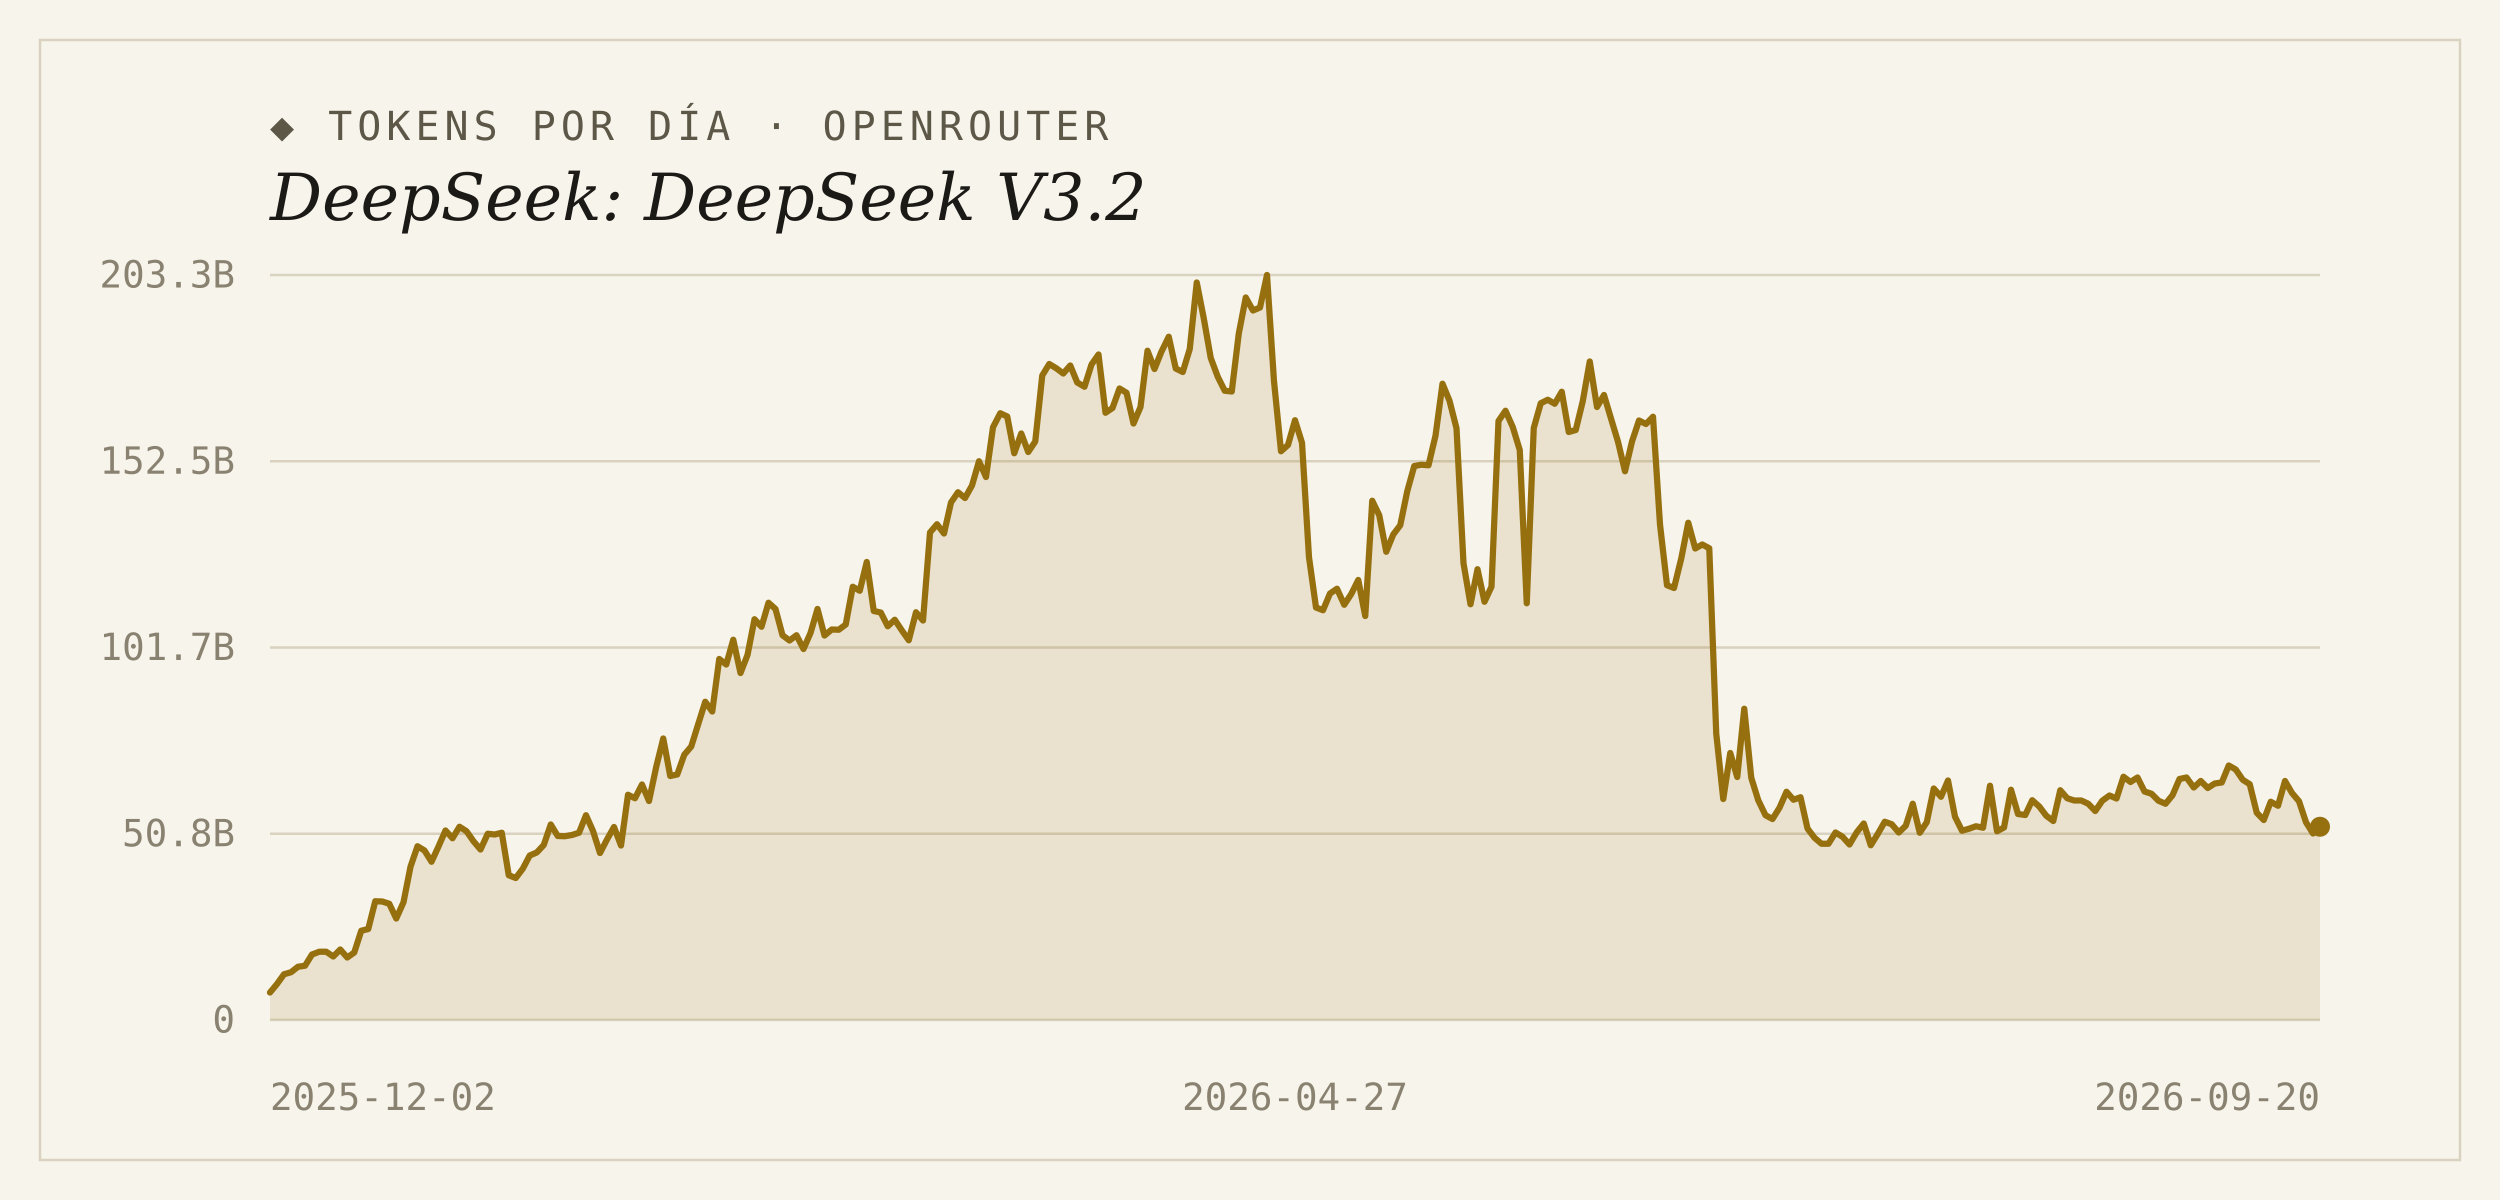
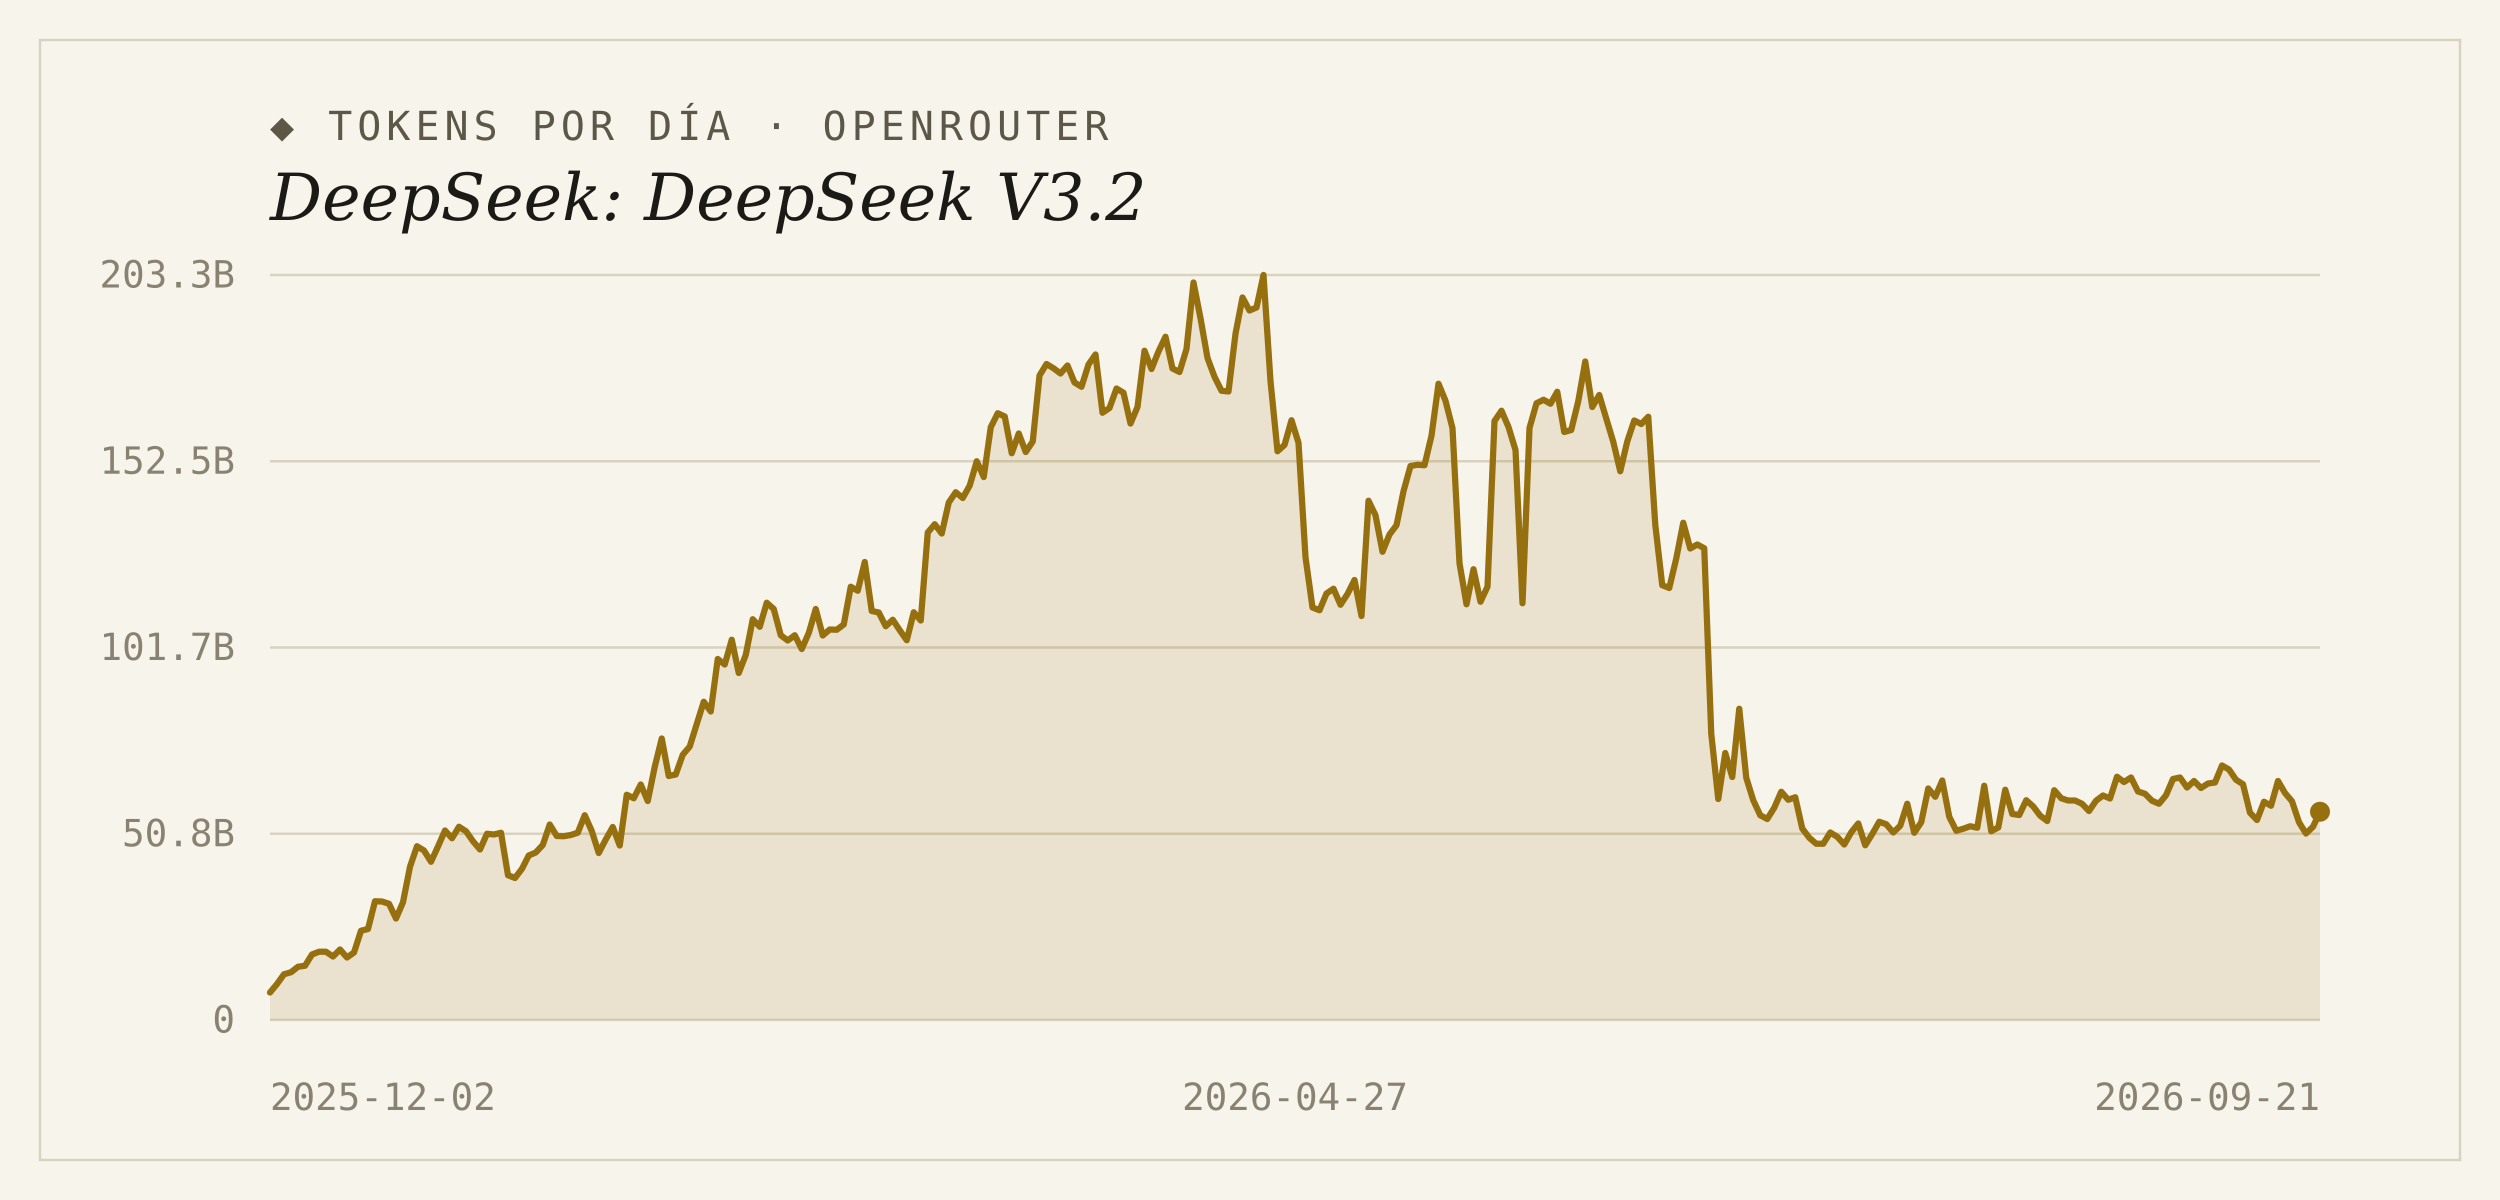
<svg xmlns="http://www.w3.org/2000/svg" width="1000" height="480" viewBox="0 0 1000 480">
  <rect width="1000" height="480" fill="#f7f4ec" />
  <rect x="16" y="16" width="968" height="448" fill="none" stroke="#d9d2bf" stroke-width="1" />
  <text x="108" y="56" font-family="'DejaVu Sans Mono', Consolas, monospace" font-size="16" letter-spacing="2" fill="#5d5748">◆ TOKENS POR DÍA · OPENROUTER</text>
  <text x="108" y="88" font-family="Georgia, 'DejaVu Serif', serif" font-size="26" font-style="italic" fill="#1c1a16">DeepSeek: DeepSeek V3.2</text>
  <line x1="108" y1="408.0" x2="928" y2="408.0" stroke="#d9d2bf" stroke-width="1" />
  <text x="94" y="413" text-anchor="end" font-family="'DejaVu Sans Mono', Consolas, monospace" font-size="15" fill="#8a8271">0</text>
  <line x1="108" y1="333.5" x2="928" y2="333.5" stroke="#d9d2bf" stroke-width="1" />
  <text x="94" y="338.5" text-anchor="end" font-family="'DejaVu Sans Mono', Consolas, monospace" font-size="15" fill="#8a8271">50.8B</text>
  <line x1="108" y1="259.0" x2="928" y2="259.0" stroke="#d9d2bf" stroke-width="1" />
  <text x="94" y="264" text-anchor="end" font-family="'DejaVu Sans Mono', Consolas, monospace" font-size="15" fill="#8a8271">101.7B</text>
  <line x1="108" y1="184.5" x2="928" y2="184.5" stroke="#d9d2bf" stroke-width="1" />
  <text x="94" y="189.5" text-anchor="end" font-family="'DejaVu Sans Mono', Consolas, monospace" font-size="15" fill="#8a8271">152.5B</text>
  <line x1="108" y1="110.0" x2="928" y2="110.0" stroke="#d9d2bf" stroke-width="1" />
  <text x="94" y="115" text-anchor="end" font-family="'DejaVu Sans Mono', Consolas, monospace" font-size="15" fill="#8a8271">203.3B</text>
-   <path d="M 108,408.0 L 108.0,397.0 L 110.8,393.6 L 113.6,389.7 L 116.4,388.9 L 119.2,386.7 L 122.0,386.3 L 124.8,381.8 L 127.7,380.7 L 130.5,380.7 L 133.3,382.6 L 136.1,379.8 L 138.9,383.0 L 141.7,381.0 L 144.5,372.3 L 147.3,371.6 L 150.1,360.5 L 152.9,360.6 L 155.7,361.5 L 158.5,367.4 L 161.4,360.9 L 164.2,346.7 L 167.0,338.5 L 169.8,340.2 L 172.6,344.7 L 175.4,338.6 L 178.2,332.2 L 181.0,335.3 L 183.8,330.7 L 186.6,332.5 L 189.4,336.5 L 192.2,339.8 L 195.1,333.5 L 197.9,333.8 L 200.7,333.1 L 203.5,350.1 L 206.3,351.2 L 209.1,347.5 L 211.9,342.2 L 214.7,341.0 L 217.5,338.0 L 220.3,329.8 L 223.1,334.4 L 225.9,334.5 L 228.8,334.0 L 231.6,333.1 L 234.4,326.1 L 237.2,332.4 L 240.0,341.2 L 242.8,335.8 L 245.6,330.8 L 248.4,338.2 L 251.2,317.9 L 254.0,319.3 L 256.8,313.8 L 259.6,320.4 L 262.5,306.7 L 265.3,295.4 L 268.1,310.4 L 270.9,309.8 L 273.7,301.9 L 276.5,298.6 L 279.3,289.6 L 282.1,280.7 L 284.9,284.6 L 287.7,263.6 L 290.5,265.8 L 293.3,255.9 L 296.2,269.2 L 299.0,262.0 L 301.8,247.7 L 304.6,250.7 L 307.4,241.1 L 310.2,243.6 L 313.0,254.1 L 315.8,256.2 L 318.6,254.1 L 321.4,259.6 L 324.2,253.2 L 327.0,243.6 L 329.8,254.2 L 332.7,251.8 L 335.5,251.9 L 338.3,249.8 L 341.1,234.7 L 343.9,236.3 L 346.7,224.8 L 349.5,244.4 L 352.3,245.0 L 355.1,250.5 L 357.9,247.9 L 360.7,252.1 L 363.5,256.1 L 366.4,244.9 L 369.2,248.2 L 372.0,213.0 L 374.8,209.7 L 377.6,213.4 L 380.4,201.0 L 383.2,196.9 L 386.0,199.2 L 388.8,194.2 L 391.6,184.5 L 394.4,190.8 L 397.2,170.9 L 400.1,165.3 L 402.9,166.6 L 405.7,181.3 L 408.5,173.4 L 411.3,180.8 L 414.1,176.6 L 416.9,150.2 L 419.7,145.6 L 422.5,147.3 L 425.3,149.4 L 428.1,146.2 L 430.9,153.0 L 433.8,154.7 L 436.6,145.8 L 439.4,141.8 L 442.2,165.1 L 445.0,163.2 L 447.8,155.4 L 450.6,157.1 L 453.4,169.4 L 456.2,162.8 L 459.0,140.3 L 461.8,147.6 L 464.6,140.6 L 467.5,134.7 L 470.3,147.4 L 473.1,148.8 L 475.9,139.6 L 478.7,113.0 L 481.5,127.3 L 484.3,143.2 L 487.1,150.7 L 489.9,156.3 L 492.7,156.6 L 495.5,133.5 L 498.3,119.0 L 501.2,124.2 L 504.0,123.0 L 506.8,110.0 L 509.6,152.5 L 512.4,180.5 L 515.2,178.0 L 518.0,168.1 L 520.8,177.1 L 523.6,222.9 L 526.4,243.0 L 529.2,244.1 L 532.0,237.4 L 534.8,235.5 L 537.7,241.9 L 540.5,237.6 L 543.3,232.0 L 546.1,246.4 L 548.9,200.3 L 551.7,206.1 L 554.5,220.7 L 557.3,213.8 L 560.1,210.1 L 562.9,196.5 L 565.7,186.4 L 568.5,185.9 L 571.4,186.1 L 574.2,174.3 L 577.0,153.5 L 579.8,160.3 L 582.6,171.3 L 585.4,225.3 L 588.2,241.7 L 591.0,227.7 L 593.8,240.7 L 596.6,234.7 L 599.4,168.4 L 602.2,164.3 L 605.1,170.8 L 607.9,180.0 L 610.7,241.3 L 613.5,171.2 L 616.3,161.3 L 619.1,159.9 L 621.9,161.5 L 624.7,156.7 L 627.5,172.8 L 630.3,172.0 L 633.1,160.5 L 635.9,144.6 L 638.8,162.8 L 641.6,158.0 L 644.4,167.4 L 647.2,176.7 L 650.0,188.5 L 652.8,176.6 L 655.6,168.2 L 658.4,169.6 L 661.2,166.7 L 664.0,209.8 L 666.8,234.1 L 669.6,235.2 L 672.5,223.4 L 675.3,209.1 L 678.1,219.4 L 680.9,217.8 L 683.7,219.3 L 686.5,293.5 L 689.3,319.6 L 692.1,301.2 L 694.9,310.8 L 697.7,283.5 L 700.5,311.1 L 703.3,320.1 L 706.2,326.1 L 709.0,327.6 L 711.8,323.1 L 714.6,316.7 L 717.4,319.9 L 720.2,318.9 L 723.0,331.4 L 725.8,335.1 L 728.6,337.5 L 731.4,337.5 L 734.2,333.0 L 737.0,334.7 L 739.8,337.8 L 742.7,332.9 L 745.5,329.4 L 748.3,338.1 L 751.1,333.6 L 753.9,328.7 L 756.7,329.7 L 759.5,333.0 L 762.3,330.3 L 765.1,321.5 L 767.9,333.1 L 770.7,328.9 L 773.5,315.4 L 776.4,318.7 L 779.2,312.2 L 782.0,326.7 L 784.8,332.3 L 787.6,331.5 L 790.4,330.5 L 793.2,331.1 L 796.0,314.3 L 798.8,332.5 L 801.6,331.0 L 804.4,315.9 L 807.2,325.6 L 810.1,326.0 L 812.9,320.1 L 815.7,322.6 L 818.5,326.3 L 821.3,328.4 L 824.1,316.1 L 826.9,319.3 L 829.7,320.2 L 832.5,320.2 L 835.3,321.5 L 838.1,324.4 L 840.9,320.3 L 843.8,318.2 L 846.6,319.4 L 849.4,310.7 L 852.2,312.8 L 855.0,311.0 L 857.8,316.6 L 860.6,317.5 L 863.4,320.3 L 866.2,321.5 L 869.0,318.1 L 871.8,311.6 L 874.6,311.0 L 877.5,315.0 L 880.3,312.4 L 883.1,315.2 L 885.9,313.4 L 888.7,313.0 L 891.5,306.2 L 894.3,307.8 L 897.1,311.9 L 899.9,313.7 L 902.7,325.1 L 905.5,328.0 L 908.3,320.7 L 911.2,322.3 L 914.0,312.4 L 916.8,317.2 L 919.6,320.5 L 922.4,328.9 L 925.2,333.4 L 928.0,330.7 L 928.0,408.0 Z" fill="#96700f" fill-opacity="0.14" />
-   <polyline points="108.0,397.0 110.8,393.6 113.6,389.7 116.4,388.9 119.2,386.7 122.0,386.3 124.8,381.8 127.7,380.7 130.5,380.7 133.3,382.6 136.1,379.8 138.9,383.0 141.7,381.0 144.5,372.3 147.3,371.6 150.1,360.5 152.9,360.6 155.7,361.5 158.5,367.4 161.4,360.9 164.2,346.7 167.0,338.5 169.8,340.2 172.6,344.7 175.4,338.6 178.2,332.2 181.0,335.3 183.8,330.7 186.6,332.5 189.4,336.5 192.2,339.8 195.1,333.5 197.9,333.8 200.7,333.1 203.5,350.1 206.3,351.2 209.1,347.5 211.9,342.2 214.7,341.0 217.5,338.0 220.3,329.8 223.1,334.4 225.9,334.5 228.8,334.0 231.6,333.1 234.4,326.1 237.2,332.4 240.0,341.2 242.8,335.8 245.6,330.8 248.4,338.2 251.2,317.9 254.0,319.3 256.8,313.8 259.6,320.4 262.5,306.7 265.3,295.4 268.1,310.4 270.9,309.8 273.7,301.9 276.5,298.6 279.3,289.6 282.1,280.7 284.9,284.6 287.7,263.6 290.5,265.8 293.3,255.9 296.2,269.2 299.0,262.0 301.8,247.7 304.6,250.7 307.4,241.1 310.2,243.6 313.0,254.1 315.8,256.2 318.6,254.1 321.4,259.6 324.2,253.2 327.0,243.6 329.8,254.2 332.7,251.8 335.5,251.9 338.3,249.8 341.1,234.7 343.9,236.3 346.7,224.8 349.5,244.4 352.3,245.0 355.1,250.5 357.9,247.9 360.7,252.1 363.5,256.1 366.4,244.9 369.2,248.2 372.0,213.0 374.8,209.7 377.6,213.4 380.4,201.0 383.2,196.9 386.0,199.2 388.8,194.2 391.6,184.5 394.4,190.8 397.2,170.9 400.1,165.3 402.9,166.6 405.7,181.3 408.5,173.4 411.3,180.8 414.1,176.6 416.9,150.2 419.7,145.6 422.5,147.3 425.3,149.4 428.1,146.2 430.9,153.0 433.8,154.7 436.6,145.8 439.4,141.8 442.2,165.1 445.0,163.2 447.8,155.4 450.6,157.1 453.4,169.4 456.2,162.8 459.0,140.3 461.8,147.6 464.6,140.6 467.5,134.7 470.3,147.4 473.1,148.8 475.9,139.6 478.7,113.0 481.5,127.3 484.3,143.2 487.1,150.7 489.9,156.3 492.7,156.6 495.5,133.5 498.3,119.0 501.2,124.2 504.0,123.0 506.8,110.0 509.6,152.5 512.4,180.5 515.2,178.0 518.0,168.1 520.8,177.1 523.6,222.9 526.4,243.0 529.2,244.1 532.0,237.4 534.8,235.5 537.7,241.9 540.5,237.6 543.3,232.0 546.1,246.4 548.9,200.3 551.7,206.1 554.5,220.7 557.3,213.8 560.1,210.1 562.9,196.5 565.7,186.4 568.5,185.9 571.4,186.1 574.2,174.3 577.0,153.5 579.8,160.3 582.6,171.3 585.4,225.3 588.2,241.7 591.0,227.7 593.8,240.7 596.6,234.7 599.4,168.4 602.2,164.3 605.1,170.8 607.9,180.0 610.7,241.3 613.5,171.2 616.3,161.3 619.1,159.9 621.9,161.5 624.7,156.7 627.5,172.8 630.3,172.0 633.1,160.5 635.9,144.6 638.8,162.8 641.6,158.0 644.4,167.4 647.2,176.7 650.0,188.5 652.8,176.6 655.6,168.2 658.4,169.6 661.2,166.7 664.0,209.8 666.8,234.1 669.6,235.2 672.5,223.4 675.3,209.1 678.1,219.4 680.9,217.8 683.7,219.3 686.5,293.5 689.3,319.6 692.1,301.2 694.9,310.8 697.7,283.5 700.5,311.1 703.3,320.1 706.2,326.1 709.0,327.6 711.8,323.1 714.6,316.7 717.4,319.9 720.2,318.9 723.0,331.4 725.8,335.1 728.6,337.5 731.4,337.5 734.2,333.0 737.0,334.7 739.8,337.8 742.7,332.9 745.5,329.4 748.3,338.1 751.1,333.6 753.9,328.7 756.7,329.7 759.5,333.0 762.3,330.3 765.1,321.5 767.9,333.1 770.7,328.9 773.5,315.4 776.4,318.7 779.2,312.2 782.0,326.7 784.8,332.3 787.6,331.5 790.4,330.5 793.2,331.1 796.0,314.3 798.8,332.5 801.6,331.0 804.4,315.9 807.2,325.6 810.1,326.0 812.9,320.1 815.7,322.6 818.5,326.3 821.3,328.4 824.1,316.1 826.9,319.3 829.7,320.2 832.5,320.2 835.3,321.5 838.1,324.4 840.9,320.3 843.8,318.2 846.6,319.4 849.4,310.7 852.2,312.8 855.0,311.0 857.8,316.6 860.6,317.5 863.4,320.3 866.2,321.5 869.0,318.1 871.8,311.6 874.6,311.0 877.5,315.0 880.3,312.4 883.1,315.2 885.9,313.4 888.7,313.0 891.5,306.2 894.3,307.8 897.1,311.9 899.9,313.7 902.7,325.1 905.5,328.0 908.3,320.7 911.2,322.3 914.0,312.4 916.8,317.2 919.6,320.5 922.4,328.9 925.2,333.4 928.0,330.7" fill="none" stroke="#96700f" stroke-width="2.5" stroke-linejoin="round" stroke-linecap="round" />
-   <circle cx="928.0" cy="330.7" r="4" fill="#96700f" />
+   <path d="M 108,408.0 L 108.0,397.0 L 110.8,393.6 L 113.6,389.7 L 116.4,388.9 L 119.2,386.7 L 122.0,386.3 L 124.8,381.8 L 127.6,380.7 L 130.4,380.7 L 133.2,382.6 L 136.0,379.8 L 138.8,383.0 L 141.6,381.0 L 144.4,372.3 L 147.2,371.6 L 150.0,360.5 L 152.8,360.6 L 155.6,361.5 L 158.4,367.4 L 161.2,360.9 L 164.0,346.7 L 166.8,338.5 L 169.6,340.2 L 172.4,344.7 L 175.2,338.6 L 178.0,332.2 L 180.8,335.3 L 183.6,330.7 L 186.4,332.5 L 189.2,336.5 L 192.0,339.8 L 194.8,333.5 L 197.6,333.8 L 200.4,333.1 L 203.2,350.1 L 206.0,351.2 L 208.8,347.5 L 211.5,342.2 L 214.3,341.0 L 217.1,338.0 L 219.9,329.8 L 222.7,334.4 L 225.5,334.5 L 228.3,334.0 L 231.1,333.1 L 233.9,326.1 L 236.7,332.4 L 239.5,341.2 L 242.3,335.8 L 245.1,330.8 L 247.9,338.2 L 250.7,317.9 L 253.5,319.3 L 256.3,313.8 L 259.1,320.4 L 261.9,306.7 L 264.7,295.4 L 267.5,310.4 L 270.3,309.8 L 273.1,301.9 L 275.9,298.6 L 278.7,289.6 L 281.5,280.7 L 284.3,284.6 L 287.1,263.6 L 289.9,265.8 L 292.7,255.9 L 295.5,269.2 L 298.3,262.0 L 301.1,247.7 L 303.9,250.7 L 306.7,241.1 L 309.5,243.6 L 312.3,254.1 L 315.1,256.2 L 317.9,254.1 L 320.7,259.6 L 323.5,253.2 L 326.3,243.6 L 329.1,254.2 L 331.9,251.8 L 334.7,251.9 L 337.5,249.8 L 340.3,234.7 L 343.1,236.3 L 345.9,224.8 L 348.7,244.4 L 351.5,245.0 L 354.3,250.5 L 357.1,247.9 L 359.9,252.1 L 362.7,256.1 L 365.5,244.9 L 368.3,248.2 L 371.1,213.0 L 373.9,209.7 L 376.7,213.4 L 379.5,201.0 L 382.3,196.9 L 385.1,199.2 L 387.9,194.2 L 390.7,184.5 L 393.5,190.8 L 396.3,170.9 L 399.1,165.3 L 401.9,166.6 L 404.7,181.3 L 407.5,173.4 L 410.3,180.8 L 413.1,176.6 L 415.8,150.2 L 418.6,145.6 L 421.4,147.3 L 424.2,149.4 L 427.0,146.2 L 429.8,153.0 L 432.6,154.7 L 435.4,145.8 L 438.2,141.8 L 441.0,165.1 L 443.8,163.2 L 446.6,155.4 L 449.4,157.1 L 452.2,169.4 L 455.0,162.8 L 457.8,140.3 L 460.6,147.6 L 463.4,140.6 L 466.2,134.7 L 469.0,147.4 L 471.8,148.8 L 474.6,139.6 L 477.4,113.0 L 480.2,127.3 L 483.0,143.2 L 485.8,150.7 L 488.6,156.3 L 491.4,156.6 L 494.2,133.5 L 497.0,119.0 L 499.8,124.2 L 502.6,123.0 L 505.4,110.0 L 508.2,152.5 L 511.0,180.5 L 513.8,178.0 L 516.6,168.1 L 519.4,177.1 L 522.2,222.9 L 525.0,243.0 L 527.8,244.1 L 530.6,237.4 L 533.4,235.5 L 536.2,241.9 L 539.0,237.6 L 541.8,232.0 L 544.6,246.4 L 547.4,200.3 L 550.2,206.1 L 553.0,220.7 L 555.8,213.8 L 558.6,210.1 L 561.4,196.5 L 564.2,186.4 L 567.0,185.9 L 569.8,186.1 L 572.6,174.3 L 575.4,153.5 L 578.2,160.3 L 581.0,171.3 L 583.8,225.3 L 586.6,241.7 L 589.4,227.7 L 592.2,240.7 L 595.0,234.7 L 597.8,168.4 L 600.6,164.3 L 603.4,170.8 L 606.2,180.0 L 609.0,241.3 L 611.8,171.2 L 614.6,161.3 L 617.4,159.9 L 620.2,161.5 L 622.9,156.7 L 625.7,172.8 L 628.5,172.0 L 631.3,160.5 L 634.1,144.6 L 636.9,162.8 L 639.7,158.0 L 642.5,167.4 L 645.3,176.7 L 648.1,188.5 L 650.9,176.6 L 653.7,168.2 L 656.5,169.6 L 659.3,166.7 L 662.1,209.8 L 664.9,234.1 L 667.7,235.2 L 670.5,223.4 L 673.3,209.1 L 676.1,219.4 L 678.9,217.8 L 681.7,219.3 L 684.5,293.5 L 687.3,319.6 L 690.1,301.2 L 692.9,310.8 L 695.7,283.5 L 698.5,311.1 L 701.3,320.1 L 704.1,326.1 L 706.9,327.6 L 709.7,323.1 L 712.5,316.7 L 715.3,319.9 L 718.1,318.9 L 720.9,331.4 L 723.7,335.1 L 726.5,337.5 L 729.3,337.5 L 732.1,333.0 L 734.9,334.7 L 737.7,337.8 L 740.5,332.9 L 743.3,329.4 L 746.1,338.1 L 748.9,333.6 L 751.7,328.7 L 754.5,329.7 L 757.3,333.0 L 760.1,330.3 L 762.9,321.5 L 765.7,333.1 L 768.5,328.9 L 771.3,315.4 L 774.1,318.7 L 776.9,312.2 L 779.7,326.7 L 782.5,332.3 L 785.3,331.5 L 788.1,330.5 L 790.9,331.1 L 793.7,314.3 L 796.5,332.5 L 799.3,331.0 L 802.1,315.9 L 804.9,325.6 L 807.7,326.0 L 810.5,320.1 L 813.3,322.6 L 816.1,326.3 L 818.9,328.4 L 821.7,316.1 L 824.5,319.3 L 827.2,320.2 L 830.0,320.2 L 832.8,321.5 L 835.6,324.4 L 838.4,320.3 L 841.2,318.2 L 844.0,319.4 L 846.8,310.7 L 849.6,312.8 L 852.4,311.0 L 855.2,316.6 L 858.0,317.5 L 860.8,320.3 L 863.6,321.5 L 866.4,318.1 L 869.2,311.6 L 872.0,311.0 L 874.8,315.0 L 877.6,312.4 L 880.4,315.2 L 883.2,313.4 L 886.0,313.0 L 888.8,306.2 L 891.6,307.8 L 894.4,311.9 L 897.2,313.7 L 900.0,325.1 L 902.8,328.0 L 905.6,320.7 L 908.4,322.3 L 911.2,312.4 L 914.0,317.2 L 916.8,320.5 L 919.6,328.9 L 922.4,333.4 L 925.2,330.7 L 928.0,324.7 L 928.0,408.0 Z" fill="#96700f" fill-opacity="0.14" />
+   <polyline points="108.0,397.0 110.8,393.6 113.6,389.7 116.4,388.9 119.2,386.7 122.0,386.3 124.8,381.8 127.6,380.7 130.4,380.7 133.2,382.6 136.0,379.8 138.8,383.0 141.6,381.0 144.4,372.3 147.2,371.6 150.0,360.5 152.8,360.6 155.6,361.5 158.4,367.4 161.2,360.9 164.0,346.7 166.8,338.5 169.6,340.2 172.4,344.7 175.2,338.6 178.0,332.2 180.8,335.3 183.6,330.7 186.4,332.5 189.2,336.5 192.0,339.8 194.8,333.5 197.6,333.8 200.4,333.1 203.2,350.1 206.0,351.2 208.8,347.5 211.5,342.2 214.3,341.0 217.1,338.0 219.9,329.8 222.7,334.4 225.5,334.5 228.3,334.0 231.1,333.1 233.9,326.1 236.7,332.4 239.5,341.2 242.3,335.8 245.1,330.8 247.9,338.2 250.7,317.9 253.5,319.3 256.3,313.8 259.1,320.4 261.9,306.7 264.7,295.4 267.5,310.4 270.3,309.8 273.1,301.9 275.9,298.6 278.7,289.6 281.5,280.7 284.3,284.6 287.1,263.6 289.9,265.8 292.7,255.9 295.5,269.2 298.3,262.0 301.1,247.7 303.9,250.7 306.7,241.1 309.5,243.6 312.3,254.1 315.1,256.2 317.9,254.1 320.7,259.6 323.5,253.2 326.3,243.6 329.1,254.2 331.9,251.8 334.7,251.9 337.5,249.8 340.3,234.7 343.1,236.3 345.9,224.8 348.7,244.4 351.5,245.0 354.3,250.5 357.1,247.9 359.9,252.1 362.7,256.1 365.5,244.9 368.3,248.2 371.1,213.0 373.9,209.7 376.7,213.4 379.5,201.0 382.3,196.9 385.1,199.2 387.9,194.2 390.7,184.5 393.5,190.8 396.3,170.9 399.1,165.3 401.9,166.6 404.7,181.3 407.5,173.4 410.3,180.8 413.1,176.6 415.8,150.2 418.6,145.6 421.4,147.3 424.2,149.4 427.0,146.2 429.8,153.0 432.6,154.7 435.4,145.8 438.2,141.8 441.0,165.1 443.8,163.2 446.6,155.4 449.4,157.1 452.2,169.4 455.0,162.8 457.8,140.3 460.6,147.6 463.4,140.6 466.2,134.7 469.0,147.4 471.8,148.8 474.6,139.6 477.4,113.0 480.2,127.3 483.0,143.2 485.8,150.7 488.6,156.3 491.4,156.6 494.2,133.5 497.0,119.0 499.8,124.2 502.6,123.0 505.4,110.0 508.2,152.5 511.0,180.5 513.8,178.0 516.6,168.1 519.4,177.1 522.2,222.9 525.0,243.0 527.8,244.1 530.6,237.4 533.4,235.5 536.2,241.9 539.0,237.6 541.8,232.0 544.6,246.4 547.4,200.3 550.2,206.1 553.0,220.7 555.8,213.8 558.6,210.1 561.4,196.5 564.2,186.4 567.0,185.9 569.8,186.1 572.6,174.3 575.4,153.5 578.2,160.3 581.0,171.3 583.8,225.3 586.6,241.7 589.4,227.7 592.2,240.7 595.0,234.7 597.8,168.4 600.6,164.3 603.4,170.8 606.2,180.0 609.0,241.3 611.8,171.2 614.6,161.3 617.4,159.9 620.2,161.5 622.9,156.7 625.7,172.8 628.5,172.0 631.3,160.5 634.1,144.6 636.9,162.8 639.7,158.0 642.5,167.4 645.3,176.7 648.1,188.5 650.9,176.6 653.7,168.2 656.5,169.6 659.3,166.7 662.1,209.8 664.9,234.1 667.7,235.2 670.5,223.4 673.3,209.1 676.1,219.4 678.9,217.8 681.7,219.3 684.5,293.5 687.3,319.6 690.1,301.2 692.9,310.8 695.7,283.5 698.5,311.1 701.3,320.1 704.1,326.1 706.9,327.6 709.7,323.1 712.5,316.7 715.3,319.9 718.1,318.9 720.9,331.4 723.7,335.1 726.5,337.5 729.3,337.5 732.1,333.0 734.9,334.7 737.7,337.8 740.5,332.9 743.3,329.4 746.1,338.1 748.9,333.6 751.7,328.7 754.5,329.7 757.3,333.0 760.1,330.3 762.9,321.5 765.7,333.1 768.5,328.9 771.3,315.4 774.1,318.7 776.9,312.2 779.7,326.7 782.5,332.3 785.3,331.5 788.1,330.5 790.9,331.1 793.7,314.3 796.5,332.5 799.3,331.0 802.1,315.9 804.9,325.6 807.7,326.0 810.5,320.1 813.3,322.6 816.1,326.3 818.9,328.4 821.7,316.1 824.5,319.3 827.2,320.2 830.0,320.2 832.8,321.5 835.6,324.4 838.4,320.3 841.2,318.2 844.0,319.4 846.8,310.7 849.6,312.8 852.4,311.0 855.2,316.6 858.0,317.5 860.8,320.3 863.6,321.5 866.4,318.1 869.2,311.6 872.0,311.0 874.8,315.0 877.6,312.4 880.4,315.2 883.2,313.4 886.0,313.0 888.8,306.2 891.6,307.8 894.4,311.9 897.2,313.7 900.0,325.1 902.8,328.0 905.6,320.7 908.4,322.3 911.2,312.4 914.0,317.2 916.8,320.5 919.6,328.9 922.4,333.4 925.2,330.7 928.0,324.7" fill="none" stroke="#96700f" stroke-width="2.5" stroke-linejoin="round" stroke-linecap="round" />
+   <circle cx="928.0" cy="324.7" r="4" fill="#96700f" />
  <text x="108" y="444" text-anchor="start" font-family="'DejaVu Sans Mono', Consolas, monospace" font-size="15" fill="#8a8271">2025-12-02</text>
  <text x="518" y="444" text-anchor="middle" font-family="'DejaVu Sans Mono', Consolas, monospace" font-size="15" fill="#8a8271">2026-04-27</text>
-   <text x="928" y="444" text-anchor="end" font-family="'DejaVu Sans Mono', Consolas, monospace" font-size="15" fill="#8a8271">2026-09-20</text>
+   <text x="928" y="444" text-anchor="end" font-family="'DejaVu Sans Mono', Consolas, monospace" font-size="15" fill="#8a8271">2026-09-21</text>
</svg>
